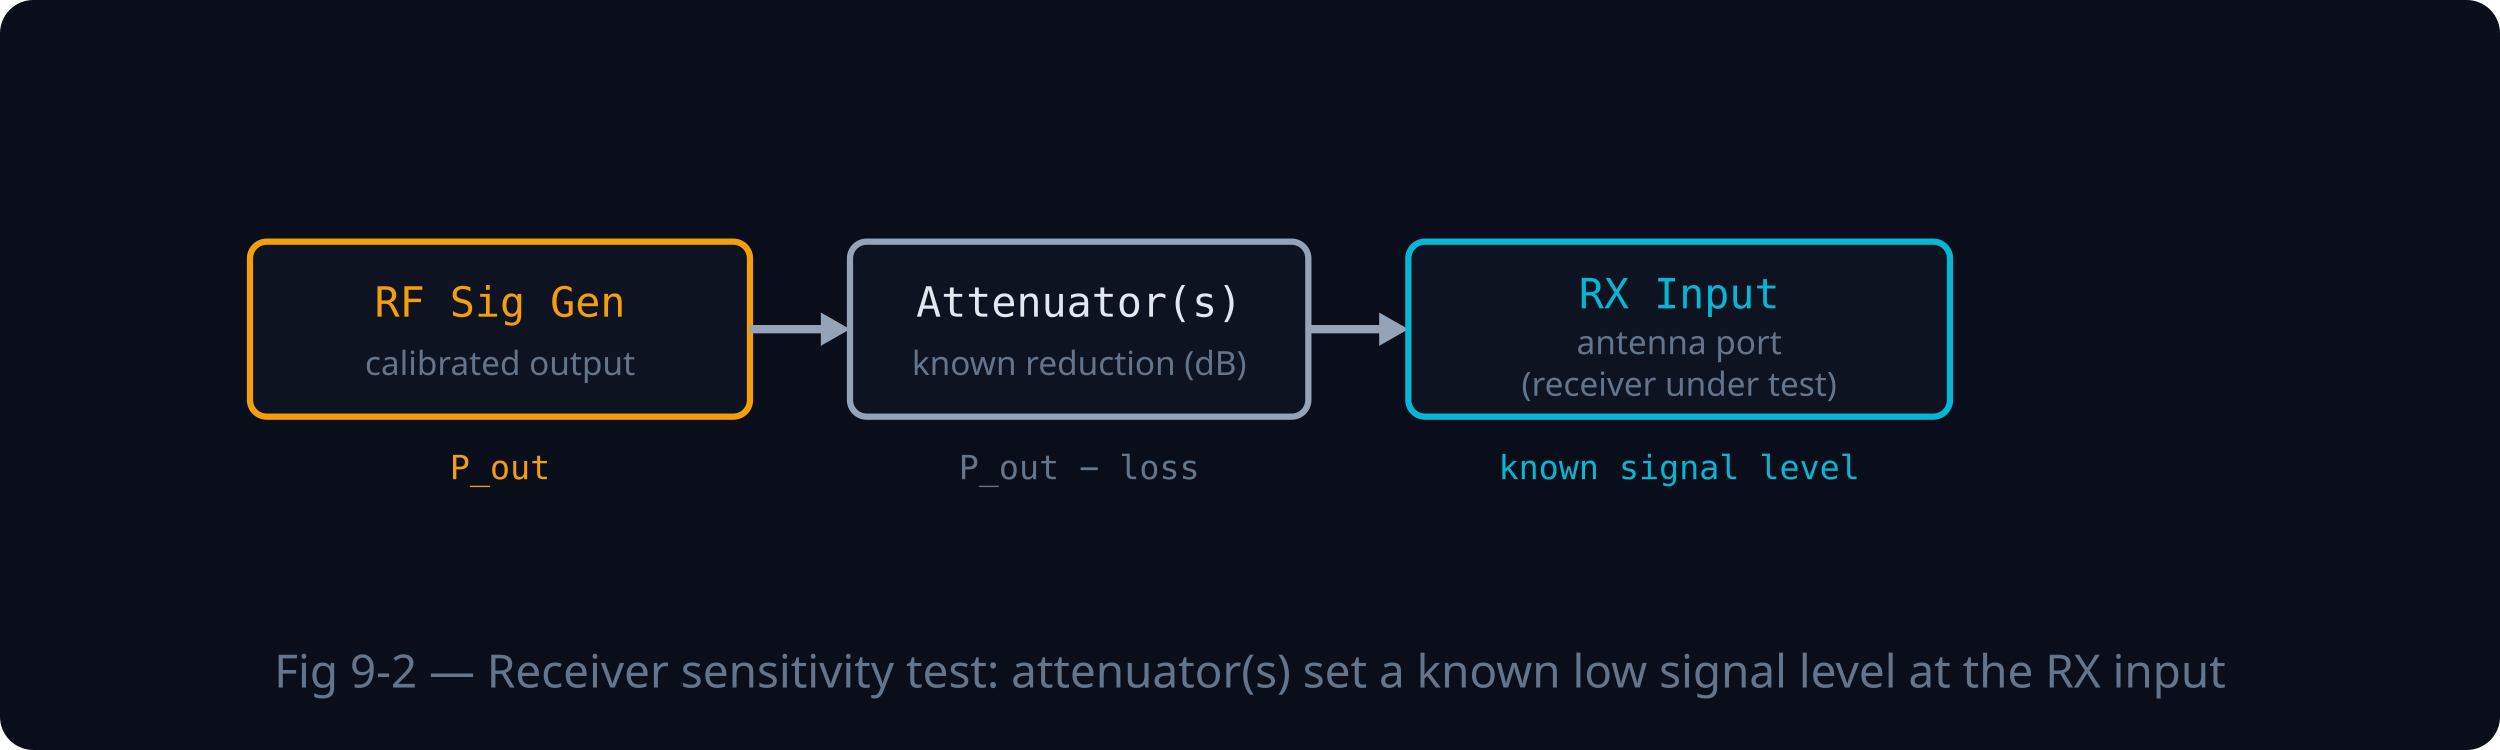
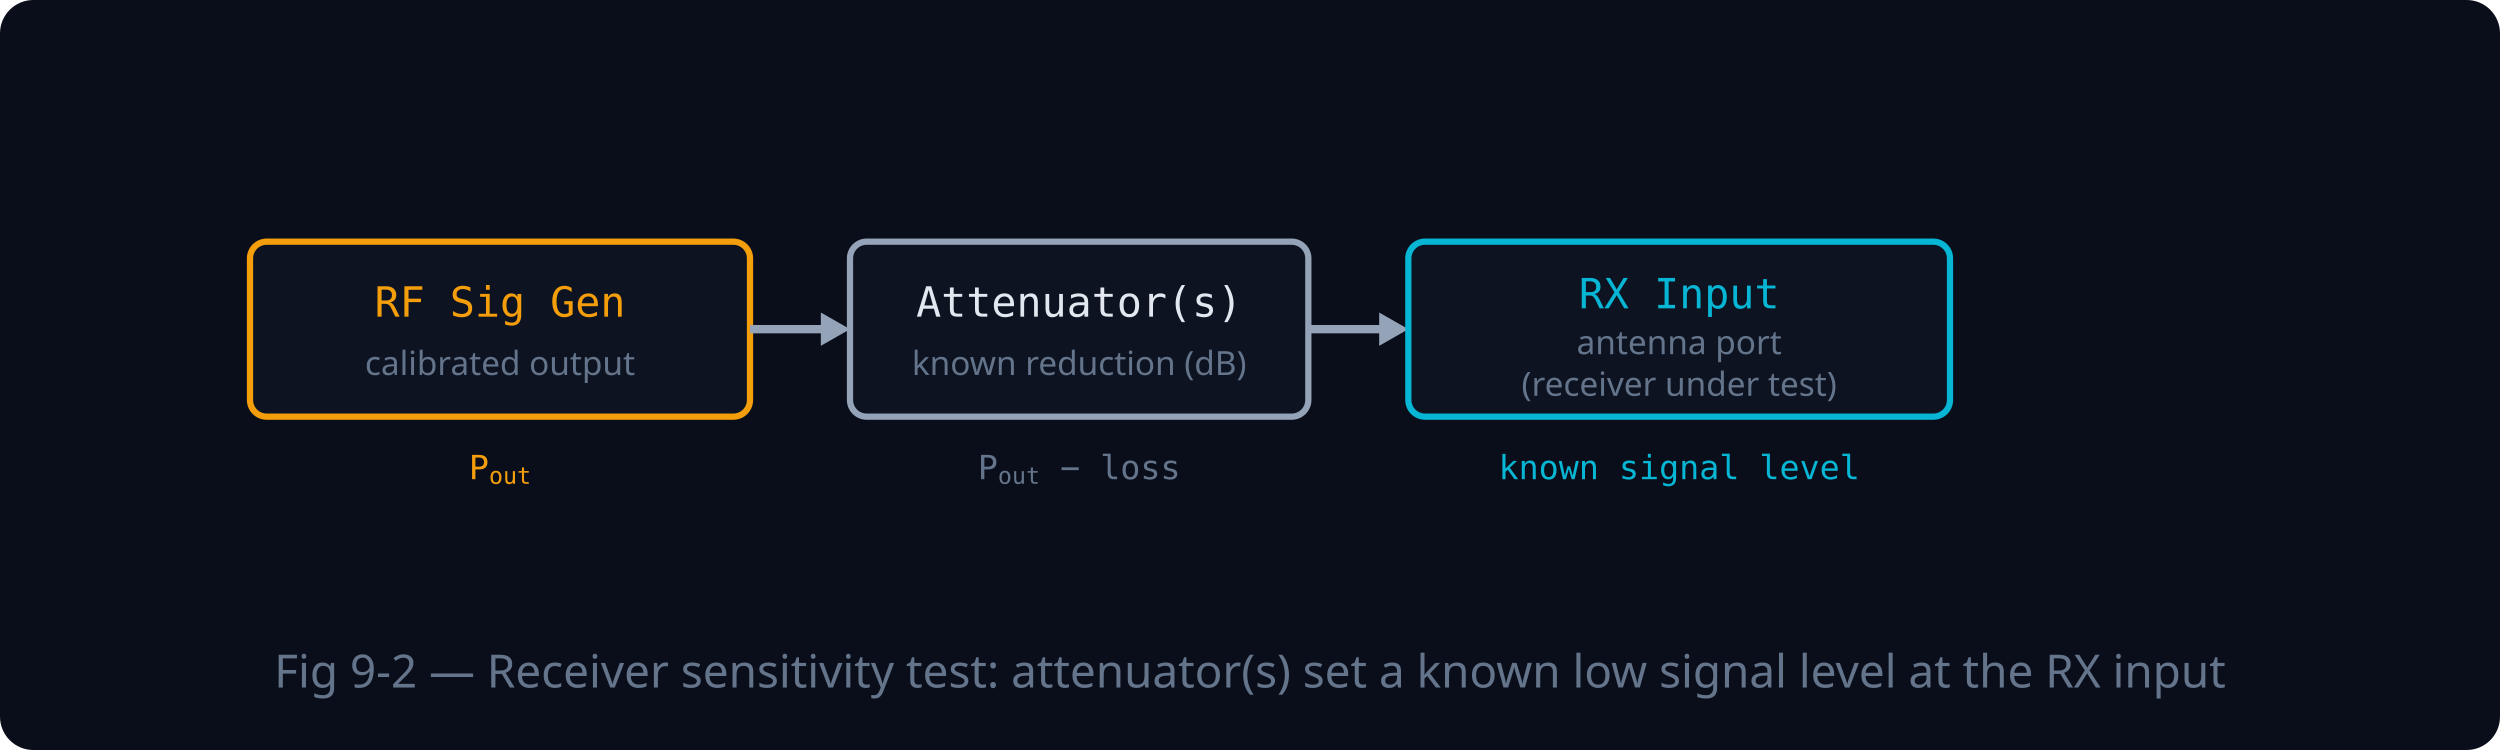
<svg xmlns="http://www.w3.org/2000/svg" viewBox="0 0 600 180" width="600" height="180">
  <rect width="600" height="180" fill="#0a0e1a" rx="8" />
  <rect x="60" y="58" width="120" height="42" fill="#0d1321" stroke="#f59e0b" stroke-width="1.5" rx="4" />
  <text x="120" y="76" font-family="IBM Plex Mono, monospace" font-size="10" fill="#f59e0b" text-anchor="middle">RF Sig Gen</text>
  <text x="120" y="90" font-family="IBM Plex Sans, sans-serif" font-size="8" fill="#64748b" text-anchor="middle">calibrated output</text>
  <line x1="180" y1="79" x2="200" y2="79" stroke="#94a3b8" stroke-width="2" />
  <polygon points="197,75 197,83 204,79" fill="#94a3b8" />
  <rect x="204" y="58" width="110" height="42" fill="#0d1321" stroke="#94a3b8" stroke-width="1.5" rx="4" />
  <text x="259" y="76" font-family="IBM Plex Mono, monospace" font-size="10" fill="#e2e8f0" text-anchor="middle">Attenuator(s)</text>
  <text x="259" y="90" font-family="IBM Plex Sans, sans-serif" font-size="8" fill="#64748b" text-anchor="middle">known reduction (dB)</text>
  <line x1="314" y1="79" x2="334" y2="79" stroke="#94a3b8" stroke-width="2" />
  <polygon points="331,75 331,83 338,79" fill="#94a3b8" />
  <rect x="338" y="58" width="130" height="42" fill="#0d1321" stroke="#06b6d4" stroke-width="1.5" rx="4" />
  <text x="403" y="74" font-family="IBM Plex Mono, monospace" font-size="10" fill="#06b6d4" text-anchor="middle">RX Input</text>
  <text x="403" y="85" font-family="IBM Plex Sans, sans-serif" font-size="8" fill="#64748b" text-anchor="middle">antenna port</text>
  <text x="403" y="95" font-family="IBM Plex Sans, sans-serif" font-size="8" fill="#64748b" text-anchor="middle">(receiver under test)</text>
-   <text x="120" y="115" font-family="IBM Plex Mono, monospace" font-size="8" fill="#f59e0b" text-anchor="middle">P_out</text>
-   <text x="259" y="115" font-family="IBM Plex Mono, monospace" font-size="8" fill="#64748b" text-anchor="middle">P_out − loss</text>
+   <text x="120" y="115" font-family="IBM Plex Mono, monospace" font-size="8" fill="#f59e0b" text-anchor="middle">P<tspan baseline-shift="sub" font-size="70%">out</tspan>
+   </text>
+   <text x="259" y="115" font-family="IBM Plex Mono, monospace" font-size="8" fill="#64748b" text-anchor="middle">P<tspan baseline-shift="sub" font-size="70%">out</tspan> − loss</text>
  <text x="403" y="115" font-family="IBM Plex Mono, monospace" font-size="8" fill="#06b6d4" text-anchor="middle">known signal level</text>
  <text x="300" y="165" font-family="IBM Plex Sans, sans-serif" font-size="11" fill="#64748b" text-anchor="middle">Fig 9-2 — Receiver sensitivity test: attenuator(s) set a known low signal level at the RX input</text>
</svg>
